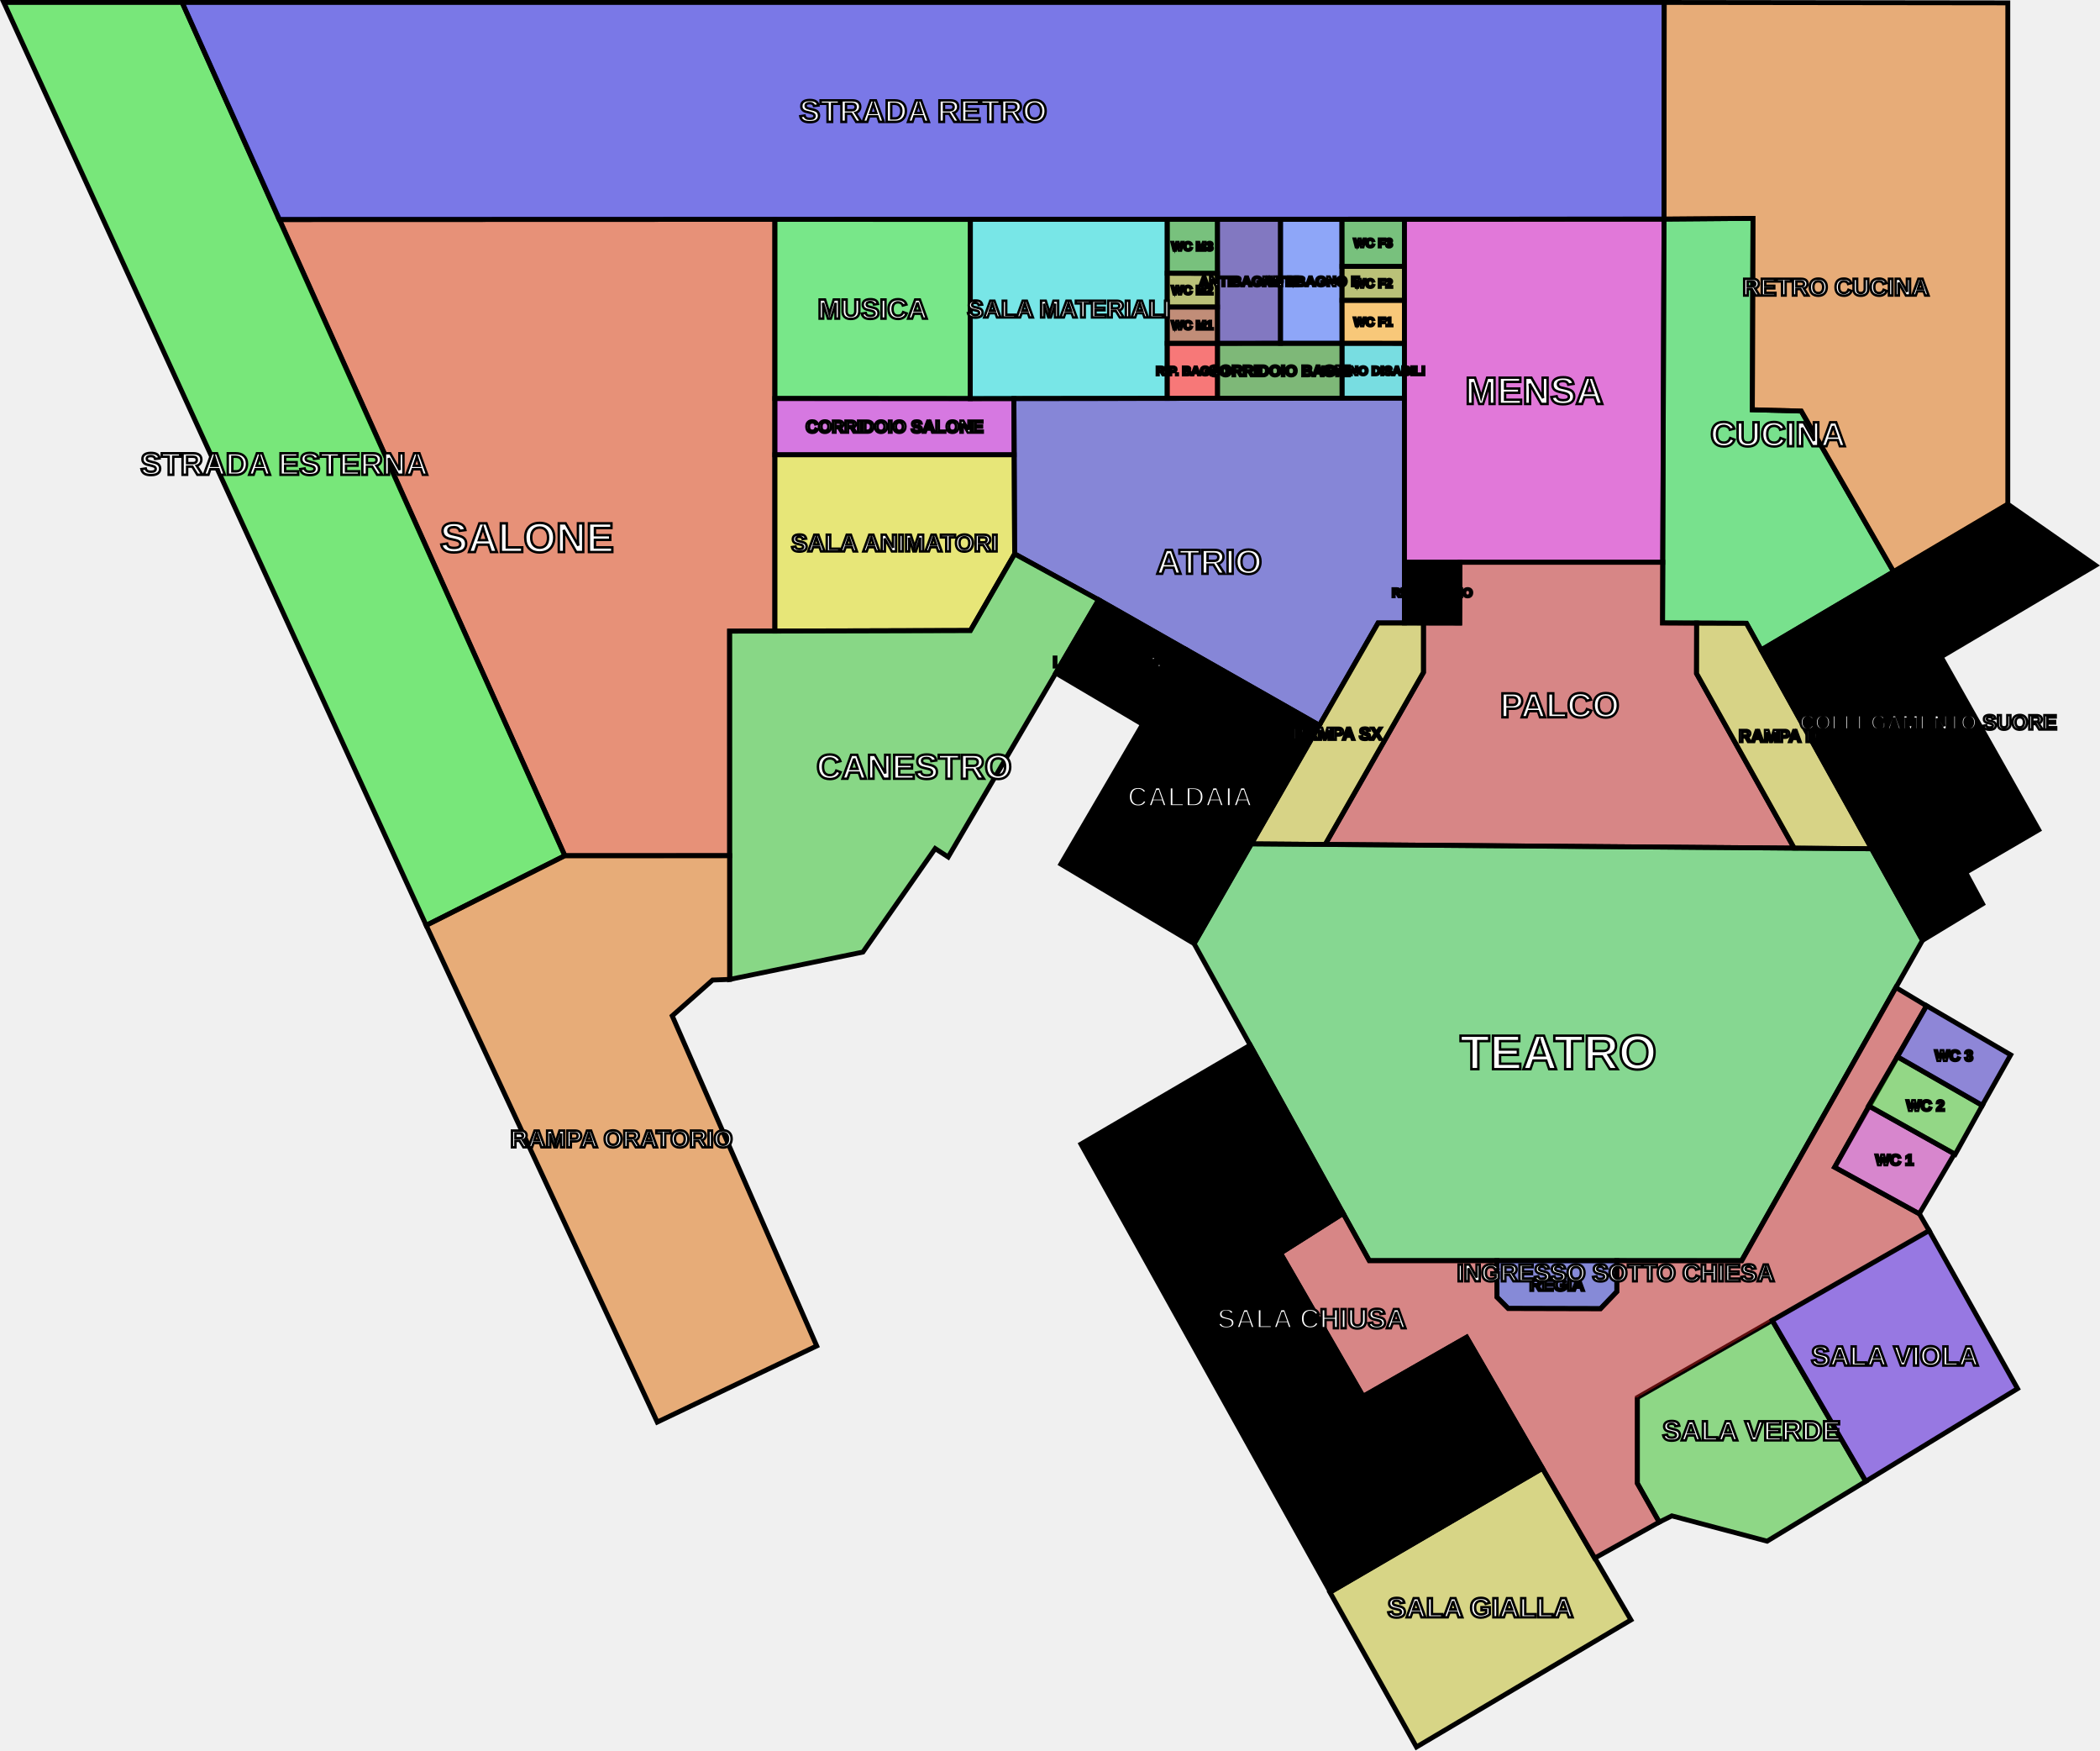
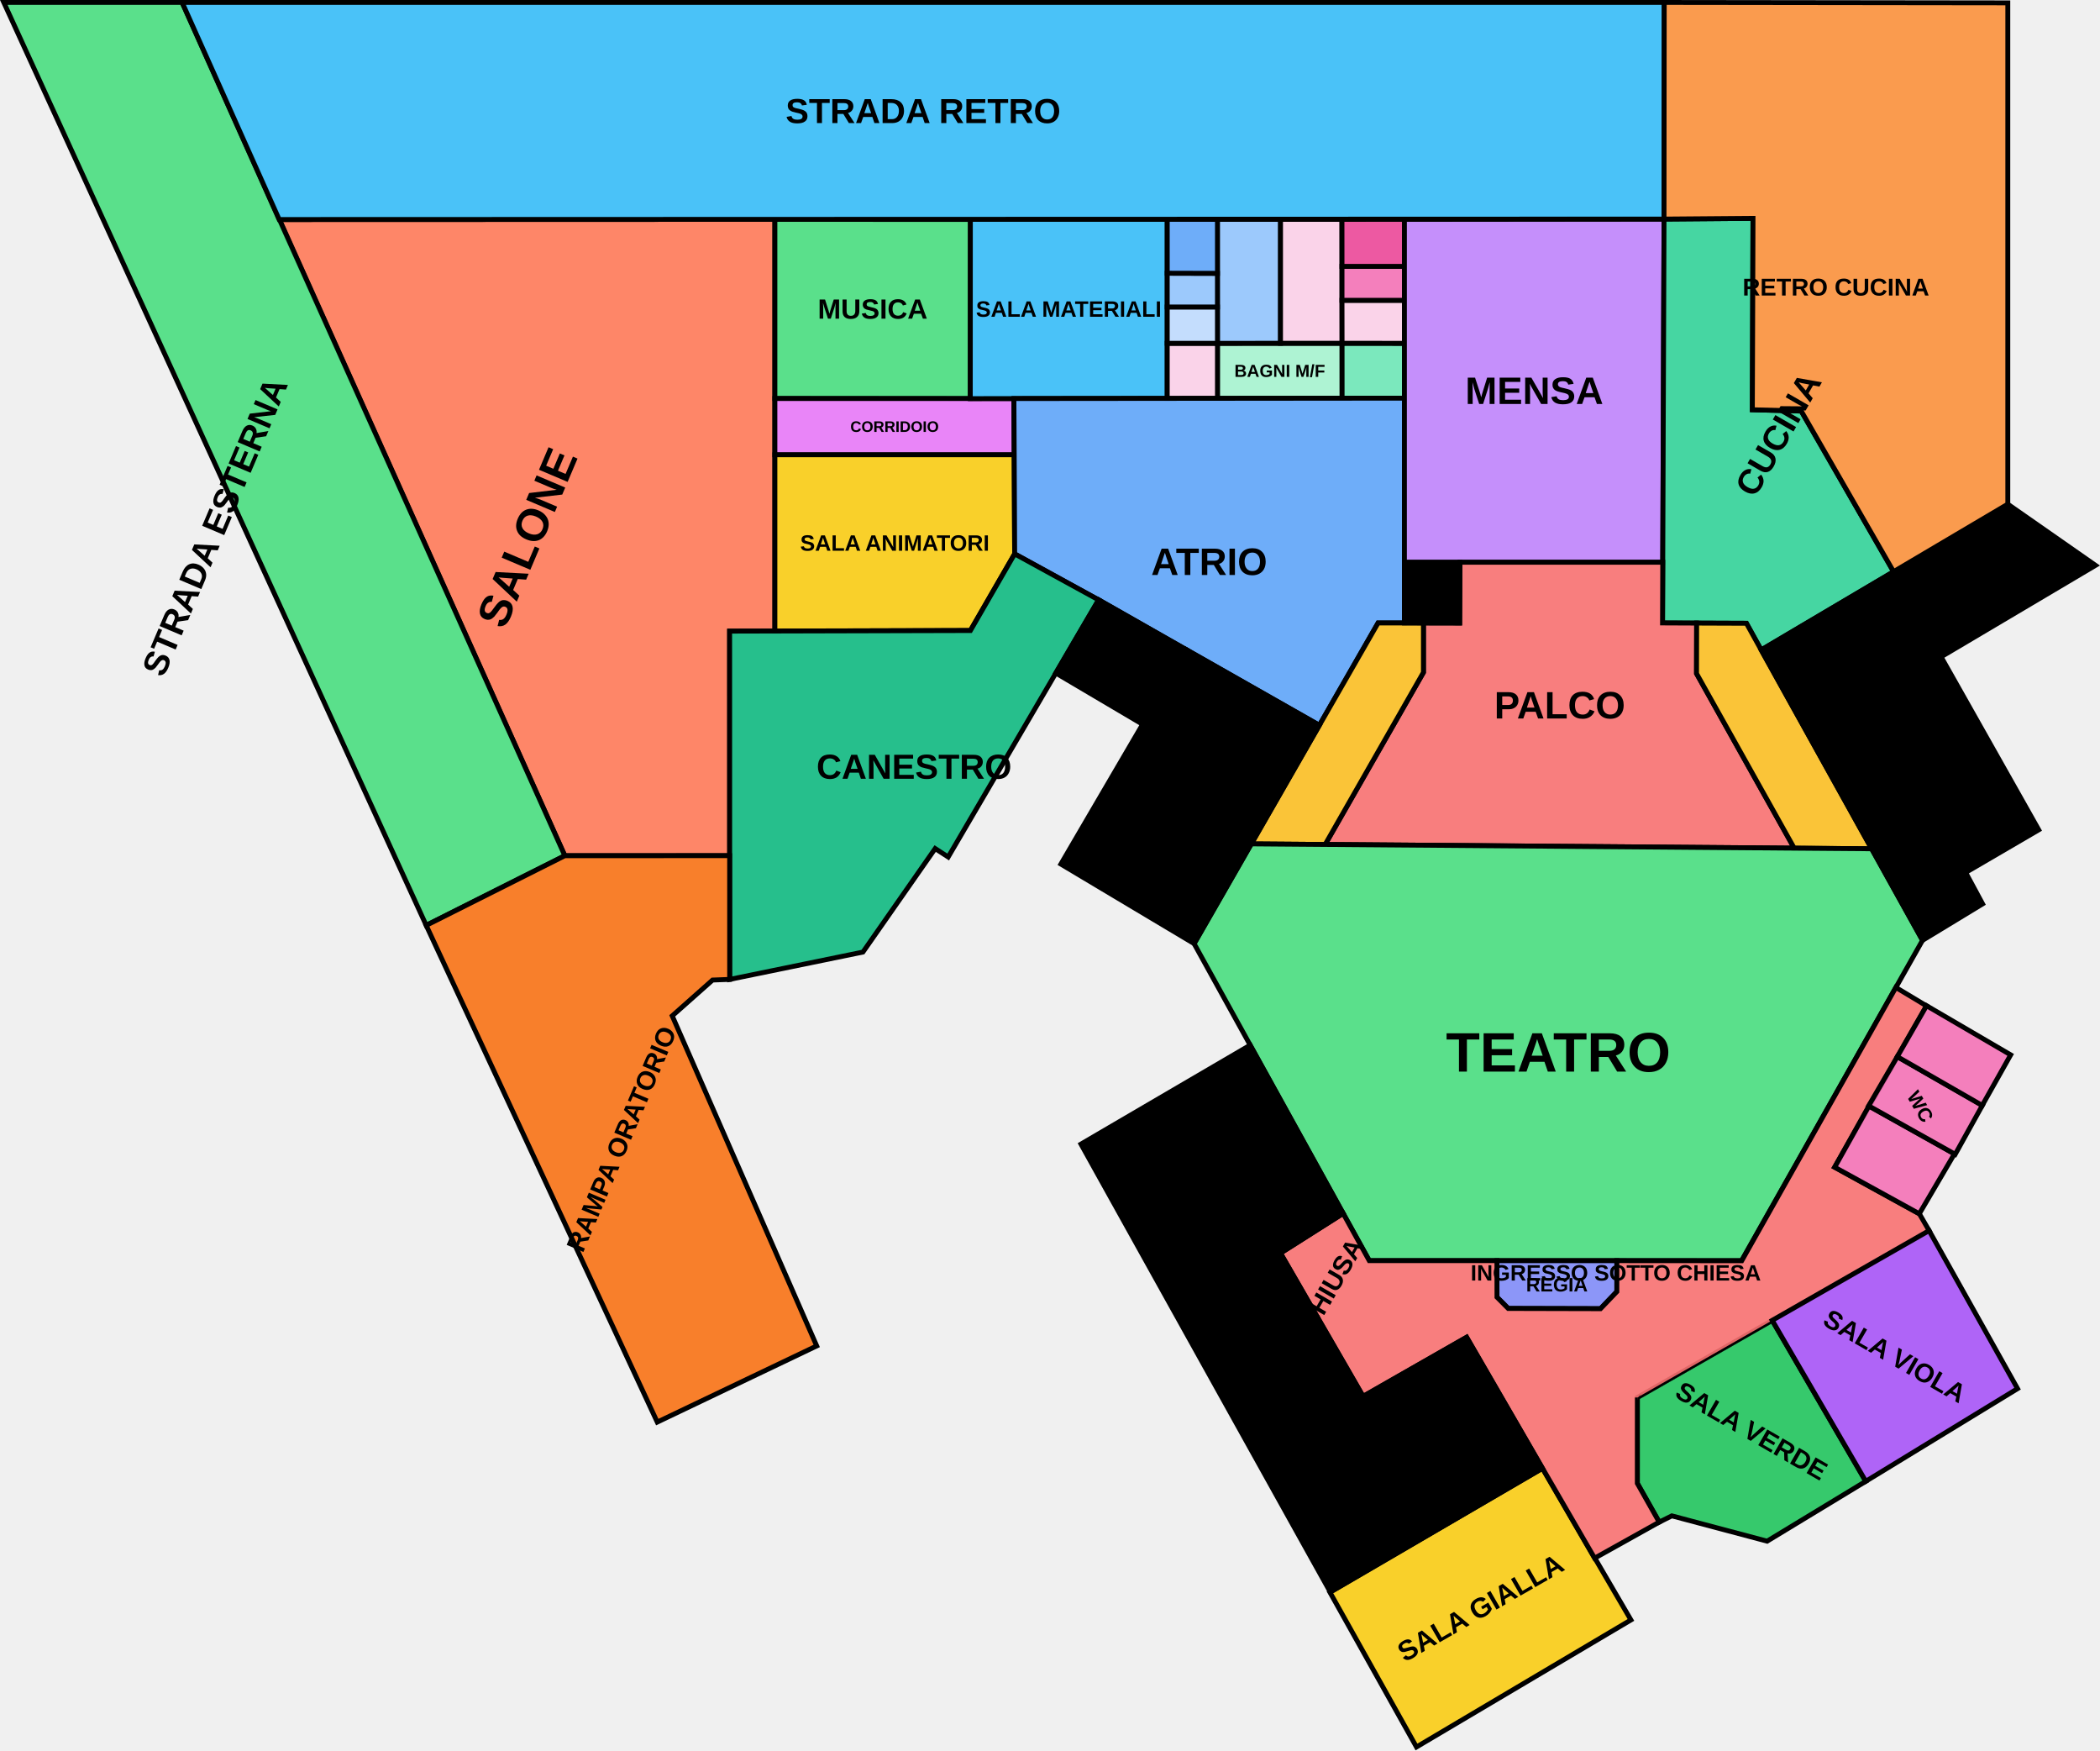
<svg xmlns="http://www.w3.org/2000/svg" id="svg1" width="301.819mm" height="251.504mm" version="1.1" viewBox="0 0 301.819 251.504" xml:space="preserve">
  <defs id="defs6">
    <rect x="978.25" y="713.75" width="103" height="47.5" id="rect244" />
    <rect x="924.896" y="781.353" width="13.435" height="36.77" id="rect243" />
    <rect x="756.604" y="523.259" width="130.108" height="30.406" id="rect242" />
    <rect x="756.604" y="523.259" width="200.938" height="37.739" id="rect242-9" />
    <rect x="756.604" y="523.259" width="121.049" height="64.829" id="rect242-9-2" />
  </defs>
  <g id="layer2" transform="translate(50.77817,-9.59724)">
-     <path id="Salone" d="m -10.66,41.141 71.249,-0.023 v 59.165 h -6.506 l 0.006,32.263 -23.688,0.006 z" fill="#df3300" style="fill:#df3300;fill-opacity:0.5;stroke:#000000;stroke-width:0.7;stroke-dasharray:none;stroke-opacity:1" />
-     <path id="Musica" d="m 60.589,66.858 28.086,0.023 0.02,-25.753 -28.106,-0.009 z" fill="#00df23" style="fill:#00df23;fill-opacity:0.5;stroke:#000000;stroke-width:0.7;stroke-dasharray:none;stroke-opacity:1" />
-     <path id="Corridoio Salone" d="m 60.589,66.858 v 8.085 h 34.396 l -0.038,-8.082 z" fill="#bd00d2" style="fill:#bd00d2;fill-opacity:0.5;stroke:#000000;stroke-width:0.7;stroke-dasharray:none;stroke-opacity:1" />
-     <path id="Sala Animatori" d="m 60.589,74.943 h 34.396 l 0.066,14.238 -6.358,11.013 -28.104,0.089 z" fill="#dfdc00" style="fill:#dfdc00;fill-opacity:0.5;stroke:#000000;stroke-width:0.7;stroke-dasharray:none;stroke-opacity:1" />
-     <path id="Sala Materiali" d="m 88.684,41.104 h 28.293 V 66.84 l -28.301,0.041 z" fill="#00dcdf" style="fill:#00dcdf;fill-opacity:0.5;stroke:#000000;stroke-width:0.7;stroke-dasharray:none;stroke-opacity:1" />
-     <path id="Corridoio Bagni" d="m 124.2,58.927 v 7.906 l 17.911,-0.017 -0.005,-7.891 z" fill="#0c8000" stroke-width=".223" style="fill:#0c8000;fill-opacity:0.5;stroke:#000000;stroke-width:0.7;stroke-dasharray:none;stroke-opacity:1" />
-     <path id="Ripostiglio Bagno" d="m 124.2,58.927 v 7.906 l -7.223,0.007 V 58.927 Z" fill="#fe0000" stroke-width=".328" style="fill:#fe0000;fill-opacity:0.5;stroke:#000000;stroke-width:0.7;stroke-dasharray:none;stroke-opacity:1" />
-     <path id="Bagno Disabili" d="m 151.07,58.927 v 7.88 l -8.958,0.009 -0.005,-7.891 z" fill="#00cbd2" stroke-width=".368" style="fill:#00cbd2;fill-opacity:0.5;stroke:#000000;stroke-width:0.7;stroke-dasharray:none;stroke-opacity:1" />
-     <path id="AntiBango M" d="m 124.2,58.927 9.062,-0.001 0.005,-17.804 h -9.084 z" fill="#140093" stroke-width=".267" style="fill:#140093;fill-opacity:0.5;stroke:#000000;stroke-width:0.7;stroke-dasharray:none;stroke-opacity:1" />
-     <path id="WC M1" d="m 124.2,53.706 v 5.221 h -7.222 v -5.221 z" fill="#932b00" style="fill:#932b00;fill-opacity:0.5;stroke:#000000;stroke-width:0.7;stroke-dasharray:none;stroke-opacity:1" />
-     <path id="WC M2" d="m 124.2,48.876 v 4.831 h -7.222 v -4.85 z" fill="#849300" style="fill:#849300;fill-opacity:0.5;stroke:#000000;stroke-width:0.7;stroke-dasharray:none;stroke-opacity:1" />
-     <path id="WC M3" d="m 116.98,41.104 7.222,0.013 v 7.758 L 116.98,48.856 Z" fill="#00930a" style="fill:#00930a;fill-opacity:0.5;stroke:#000000;stroke-width:0.7;stroke-dasharray:none;stroke-opacity:1" />
-     <path id="AntiBagno F" d="m 133.26,58.926 8.845,-0.001 -0.012,-17.809 h -8.83 z" fill="#2d5cff" stroke-width=".262" style="fill:#2d5cff;fill-opacity:0.5;stroke:#000000;stroke-width:0.7;stroke-dasharray:none;stroke-opacity:1" />
-     <path id="WC F1" d="m 151.07,52.749 v 6.178 l -8.963,-0.002 -0.011,-6.176 z" fill="#ffa103" stroke-width=".317" style="fill:#ffa103;fill-opacity:0.5;stroke:#000000;stroke-width:0.7;stroke-dasharray:none;stroke-opacity:1" />
-     <path id="WC F2" d="m 151.07,47.872 -6.8e-4,4.877 h -8.974 v -4.881 z" fill="#849300" stroke-width=".297" style="fill:#849300;fill-opacity:0.5;stroke:#000000;stroke-width:0.7;stroke-dasharray:none;stroke-opacity:1" />
-     <path id="WC F3" d="m 142.09,41.116 8.976,-0.002 v 6.758 h -8.97 z" fill="#00930a" stroke-width=".275" style="fill:#00930a;fill-opacity:0.5;stroke:#000000;stroke-width:0.7;stroke-dasharray:none;stroke-opacity:1" />
-     <path id="Atrio" d="m 94.947,66.861 0.104,22.32 12.073,6.615 31.721,18.016 8.44,-14.702 3.783,-0.001 v -32.302 z" fill="#1d1dbf" stroke-width=".265" style="fill:#1d1dbf;fill-opacity:0.5;stroke:#000000;stroke-width:0.7;stroke-dasharray:none;stroke-opacity:1" />
-     <path id="Mensa (Ex Biblioteca)" d="m 151.07,41.114 37.315,-0.037 -0.185,49.316 -37.13,-0.005 z" fill="#d22100" stroke-width=".26" style="fill:#d200c2;fill-opacity:0.5;stroke:#000000;stroke-width:0.7;stroke-dasharray:none;stroke-opacity:1" />
-     <path id="Cucina" d="m 188.38,41.077 12.785,-0.104 -0.093,27.502 7.027,0.187 13.273,23.079 -19.034,11.25 -2.116,-3.837 -12.058,-0.044 z" fill="#00d22a" stroke-width=".27" style="fill:#00d22a;fill-opacity:0.5;stroke:#000000;stroke-width:0.7;stroke-dasharray:none;stroke-opacity:1" />
-     <path id="Canestro" d="m 95.052,89.181 -6.358,11.013 -34.61,0.089 0.01,50.043 19.152,-3.929 10.383,-14.874 1.871,1.216 21.625,-36.943 z" fill="#21bf1d" style="fill:#21bf1d;fill-opacity:0.5;stroke:#000000;stroke-width:0.7;stroke-dasharray:none;stroke-opacity:1" />
+     <path id="Salone" d="m -10.66,41.141 71.249,-0.023 v 59.165 h -6.506 l 0.006,32.263 -23.688,0.006 z" fill="#ff7a59" style="fill:#ff7a59;fill-opacity:0.9;stroke:#000000;stroke-width:0.7;stroke-dasharray:none;stroke-opacity:1" />
+     <path id="Musica" d="m 60.589,66.858 28.086,0.023 0.02,-25.753 -28.106,-0.009 z" fill="#4ade80" style="fill:#4ade80;fill-opacity:0.9;stroke:#000000;stroke-width:0.7;stroke-dasharray:none;stroke-opacity:1" />
+     <path id="Corridoio Salone" d="m 60.589,66.858 v 8.085 h 34.396 l -0.038,-8.082 z" fill="#e879f9" style="fill:#e879f9;fill-opacity:0.9;stroke:#000000;stroke-width:0.7;stroke-dasharray:none;stroke-opacity:1" />
+     <path id="Sala Animatori" d="m 60.589,74.943 h 34.396 l 0.066,14.238 -6.358,11.013 -28.104,0.089 z" fill="#facc15" style="fill:#facc15;fill-opacity:0.9;stroke:#000000;stroke-width:0.7;stroke-dasharray:none;stroke-opacity:1" />
+     <path id="Sala Materiali" d="m 88.684,41.104 h 28.293 V 66.84 l -28.301,0.041 z" fill="#38bdf8" style="fill:#38bdf8;fill-opacity:0.9;stroke:#000000;stroke-width:0.7;stroke-dasharray:none;stroke-opacity:1" />
+     <path id="Corridoio Bagni" d="m 124.2,58.927 v 7.906 l 17.911,-0.017 -0.005,-7.891 z" fill="#a7f3d0" stroke-width=".223" style="fill:#a7f3d0;fill-opacity:0.9;stroke:#000000;stroke-width:0.7;stroke-dasharray:none;stroke-opacity:1" />
+     <path id="Ripostiglio Bagno" d="m 124.2,58.927 v 7.906 l -7.223,0.007 V 58.927 Z" fill="#fbcfe8" stroke-width=".328" style="fill:#fbcfe8;fill-opacity:0.9;stroke:#000000;stroke-width:0.7;stroke-dasharray:none;stroke-opacity:1" />
+     <path id="Bagno Disabili" d="m 151.07,58.927 v 7.88 l -8.958,0.009 -0.005,-7.891 z" fill="#6ee7b7" stroke-width=".368" style="fill:#6ee7b7;fill-opacity:0.9;stroke:#000000;stroke-width:0.7;stroke-dasharray:none;stroke-opacity:1" />
+     <path id="AntiBango M" d="m 124.2,58.927 9.062,-0.001 0.005,-17.804 h -9.084 z" fill="#93c5fd" stroke-width=".267" style="fill:#93c5fd;fill-opacity:0.9;stroke:#000000;stroke-width:0.7;stroke-dasharray:none;stroke-opacity:1" />
+     <path id="WC M1" d="m 124.2,53.706 v 5.221 h -7.222 v -5.221 z" fill="#bfdbfe" style="fill:#bfdbfe;fill-opacity:0.9;stroke:#000000;stroke-width:0.7;stroke-dasharray:none;stroke-opacity:1" />
+     <path id="WC M2" d="m 124.2,48.876 v 4.831 h -7.222 v -4.85 z" fill="#93c5fd" style="fill:#93c5fd;fill-opacity:0.9;stroke:#000000;stroke-width:0.7;stroke-dasharray:none;stroke-opacity:1" />
+     <path id="WC M3" d="m 116.98,41.104 7.222,0.013 v 7.758 L 116.98,48.856 Z" fill="#60a5fa" style="fill:#60a5fa;fill-opacity:0.9;stroke:#000000;stroke-width:0.7;stroke-dasharray:none;stroke-opacity:1" />
+     <path id="AntiBagno F" d="m 133.26,58.926 8.845,-0.001 -0.012,-17.809 h -8.83 z" fill="#fbcfe8" stroke-width=".262" style="fill:#fbcfe8;fill-opacity:0.9;stroke:#000000;stroke-width:0.7;stroke-dasharray:none;stroke-opacity:1" />
+     <path id="WC F1" d="m 151.07,52.749 v 6.178 l -8.963,-0.002 -0.011,-6.176 z" fill="#fbcfe8" stroke-width=".317" style="fill:#fbcfe8;fill-opacity:0.9;stroke:#000000;stroke-width:0.7;stroke-dasharray:none;stroke-opacity:1" />
+     <path id="WC F2" d="m 151.07,47.872 -6.8e-4,4.877 h -8.974 v -4.881 z" fill="#f472b6" stroke-width=".297" style="fill:#f472b6;fill-opacity:0.9;stroke:#000000;stroke-width:0.7;stroke-dasharray:none;stroke-opacity:1" />
+     <path id="WC F3" d="m 142.09,41.116 8.976,-0.002 v 6.758 h -8.97 z" fill="#ec4899" stroke-width=".275" style="fill:#ec4899;fill-opacity:0.9;stroke:#000000;stroke-width:0.7;stroke-dasharray:none;stroke-opacity:1" />
+     <path id="Atrio" d="m 94.947,66.861 0.104,22.32 12.073,6.615 31.721,18.016 8.44,-14.702 3.783,-0.001 v -32.302 z" fill="#60a5fa" stroke-width=".265" style="fill:#60a5fa;fill-opacity:0.9;stroke:#000000;stroke-width:0.7;stroke-dasharray:none;stroke-opacity:1" />
+     <path id="Mensa (Ex Biblioteca)" d="m 151.07,41.114 37.315,-0.037 -0.185,49.316 -37.13,-0.005 z" fill="#c084fc" stroke-width=".26" style="fill:#c084fc;fill-opacity:0.9;stroke:#000000;stroke-width:0.7;stroke-dasharray:none;stroke-opacity:1" />
+     <path id="Cucina" d="m 188.38,41.077 12.785,-0.104 -0.093,27.502 7.027,0.187 13.273,23.079 -19.034,11.25 -2.116,-3.837 -12.058,-0.044 z" fill="#34d399" stroke-width=".27" style="fill:#34d399;fill-opacity:0.9;stroke:#000000;stroke-width:0.7;stroke-dasharray:none;stroke-opacity:1" />
+     <path id="Canestro" d="m 95.052,89.181 -6.358,11.013 -34.61,0.089 0.01,50.043 19.152,-3.929 10.383,-14.874 1.871,1.216 21.625,-36.943 z" fill="#10b981" style="fill:#10b981;fill-opacity:0.9;stroke:#000000;stroke-width:0.7;stroke-dasharray:none;stroke-opacity:1" />
    <path id="Locale Tecnico" d="m 107.12,95.771 -6.163,10.529 12.484,7.37 6.274,-10.725 z" style="stroke:#000000;stroke-width:0.7;stroke-dasharray:none;stroke-opacity:1" />
-     <path id="Palco" d="m 153.81,106.21 -14.122,24.721 67.402,0.532 -14.038,-25.091 0.015,-7.247 -4.899,-0.022 0.033,-8.716 -29.155,-0.004 -0.038,8.732 -5.197,-0.012 z" fill="#bf1d1d" style="fill:#bf1d1d;fill-opacity:0.5;stroke:#000000;stroke-width:0.7;stroke-dasharray:none;stroke-opacity:1" />
-     <path id="Rampa Palco SX" d="m 129.06,130.85 10.621,0.085 14.122,-24.721 v -7.105 l -6.522,0.001 z" fill="#bfb61d" style="fill:#bfb61d;fill-opacity:0.5;stroke:#000000;stroke-width:0.7;stroke-dasharray:none;stroke-opacity:1" />
-     <path id="Rampa Palco DX" d="m 193.067,99.126 7.159,0.027 17.997,32.402 -11.133,-0.087 -14.038,-25.091 z" fill="#bfb61d" style="fill:#bfb61d;fill-opacity:0.5;stroke:#000000;stroke-width:0.7;stroke-dasharray:none;stroke-opacity:1" />
-     <path id="Teatro" d="m 129.06,130.85 -8.216,14.34 25.174,45.547 h 53.507 l 26.005,-46.024 -7.315,-13.158 z" fill="#1dbf33" style="fill:#1dbf33;fill-opacity:0.5;stroke:#000000;stroke-width:0.7;stroke-dasharray:none;stroke-opacity:1" />
-     <path id="Regia" d="m 164.368,190.737 0.008,5.248 1.613,1.621 13.262,0.033 2.348,-2.447 0.001,-4.455 z" fill="#1d24bf" style="fill:#1d24bf;fill-opacity:0.5;stroke:#000000;stroke-width:0.7;stroke-dasharray:none;stroke-opacity:1" />
-     <path id="Sala Gialla" d="m 170.904,220.574 -30.538,17.818 12.435,22.225 30.824,-18.256 z" fill="#bfba1d" style="fill:#bfba1d;fill-opacity:0.5;stroke:#000000;stroke-width:0.7;stroke-dasharray:none;stroke-opacity:1" />
-     <path id="Sala Verde" d="m 184.546,222.735 3.146,5.573 1.811,-0.901 13.692,3.638 14.181,-8.6 -13.447,-23.127 -19.387,11.089 z" fill="#2cbf1d" style="fill:#2cbf1d;fill-opacity:0.5;stroke:#000000;stroke-width:0.7;stroke-dasharray:none;stroke-opacity:1" />
-     <path id="Ingresso Sotto Chiesa" d="m 178.4,233.49 -18.389,-31.75 -14.878,8.497 -11.877,-20.579 9.008,-5.714 3.754,6.792 h 18.35 l 0.008,5.248 1.613,1.621 13.262,0.033 2.348,-2.447 0.001,-4.455 17.95,0.014 22.147,-39.27 4.412,2.648 -13.211,23.185 12.192,6.706 1.389,2.398 c 0,0 -41.937,23.988 -41.928,23.986 l -0.005,12.33 3.146,5.573 z" fill="#bf1d1d" style="fill:#bf1d1d;fill-opacity:0.5;stroke:#000000;stroke-width:0.7;stroke-dasharray:none;stroke-opacity:1" />
+     <path id="Palco" d="m 153.81,106.21 -14.122,24.721 67.402,0.532 -14.038,-25.091 0.015,-7.247 -4.899,-0.022 0.033,-8.716 -29.155,-0.004 -0.038,8.732 -5.197,-0.012 z" fill="#f87171" style="fill:#f87171;fill-opacity:0.9;stroke:#000000;stroke-width:0.7;stroke-dasharray:none;stroke-opacity:1" />
+     <path id="Rampa Palco SX" d="m 129.06,130.85 10.621,0.085 14.122,-24.721 v -7.105 l -6.522,0.001 z" fill="#fbbf24" style="fill:#fbbf24;fill-opacity:0.9;stroke:#000000;stroke-width:0.7;stroke-dasharray:none;stroke-opacity:1" />
+     <path id="Rampa Palco DX" d="m 193.067,99.126 7.159,0.027 17.997,32.402 -11.133,-0.087 -14.038,-25.091 z" fill="#fbbf24" style="fill:#fbbf24;fill-opacity:0.9;stroke:#000000;stroke-width:0.7;stroke-dasharray:none;stroke-opacity:1" />
+     <path id="Teatro" d="m 129.06,130.85 -8.216,14.34 25.174,45.547 h 53.507 l 26.005,-46.024 -7.315,-13.158 z" fill="#4ade80" style="fill:#4ade80;fill-opacity:0.9;stroke:#000000;stroke-width:0.7;stroke-dasharray:none;stroke-opacity:1" />
+     <path id="Regia" d="m 164.368,190.737 0.008,5.248 1.613,1.621 13.262,0.033 2.348,-2.447 0.001,-4.455 z" fill="#818cf8" style="fill:#818cf8;fill-opacity:0.9;stroke:#000000;stroke-width:0.7;stroke-dasharray:none;stroke-opacity:1" />
+     <path id="Sala Gialla" d="m 170.904,220.574 -30.538,17.818 12.435,22.225 30.824,-18.256 z" fill="#facc15" style="fill:#facc15;fill-opacity:0.9;stroke:#000000;stroke-width:0.7;stroke-dasharray:none;stroke-opacity:1" />
+     <path id="Sala Verde" d="m 184.546,222.735 3.146,5.573 1.811,-0.901 13.692,3.638 14.181,-8.6 -13.447,-23.127 -19.387,11.089 z" fill="#22c55e" style="fill:#22c55e;fill-opacity:0.9;stroke:#000000;stroke-width:0.7;stroke-dasharray:none;stroke-opacity:1" />
+     <path id="Ingresso Sotto Chiesa" d="m 178.4,233.49 -18.389,-31.75 -14.878,8.497 -11.877,-20.579 9.008,-5.714 3.754,6.792 h 18.35 l 0.008,5.248 1.613,1.621 13.262,0.033 2.348,-2.447 0.001,-4.455 17.95,0.014 22.147,-39.27 4.412,2.648 -13.211,23.185 12.192,6.706 1.389,2.398 c 0,0 -41.937,23.988 -41.928,23.986 l -0.005,12.33 3.146,5.573 z" fill="#f87171" style="fill:#f87171;fill-opacity:0.9;stroke:#000000;stroke-width:0.7;stroke-dasharray:none;stroke-opacity:1" />
    <path id="Sala Chiusa" d="m 128.904,159.772 -24.322,14.217 35.827,64.358 30.495,-17.773 -10.893,-18.834 -14.878,8.497 -11.877,-20.579 9.008,-5.714 z" style="stroke:#000000;stroke-width:0.7;stroke-dasharray:none;stroke-opacity:1" />
-     <path id="Sala Viola" d="M 203.929,199.317 226.479,186.418 239.193,209.127 217.376,222.444 Z" fill="#3e00d4" style="fill:#3e00d4;fill-opacity:0.5;stroke:#000000;stroke-width:0.7;stroke-dasharray:none;stroke-opacity:1" />
-     <path id="WC 1" d="m 225.07,184 -12.161,-6.688 4.911,-8.793 12.301,6.875 z" fill="#bf1dab" style="fill:#bf1dab;fill-opacity:0.5;stroke:#000000;stroke-width:0.7;stroke-dasharray:none;stroke-opacity:1" />
-     <path id="WC 2" d="m 230.23,175.46 -12.441,-6.969 4.116,-7.063 12.231,6.992 z" fill="#36bf1d" style="fill:#36bf1d;fill-opacity:0.5;stroke:#000000;stroke-width:0.7;stroke-dasharray:none;stroke-opacity:1" />
-     <path id="WC 3" d="m 234.11,168.44 -12.208,-7.016 4.21,-7.32 12.091,7.063 z" fill="#2c1dbf" style="fill:#2c1dbf;fill-opacity:0.5;stroke:#000000;stroke-width:0.7;stroke-dasharray:none;stroke-opacity:1" />
+     <path id="Sala Viola" d="M 203.929,199.317 226.479,186.418 239.193,209.127 217.376,222.444 Z" fill="#a855f7" style="fill:#a855f7;fill-opacity:0.9;stroke:#000000;stroke-width:0.7;stroke-dasharray:none;stroke-opacity:1" />
+     <path id="WC 1" d="m 225.07,184 -12.161,-6.688 4.911,-8.793 12.301,6.875 z" fill="#f472b6" style="fill:#f472b6;fill-opacity:0.9;stroke:#000000;stroke-width:0.7;stroke-dasharray:none;stroke-opacity:1" />
+     <path id="WC 2" d="m 230.23,175.46 -12.441,-6.969 4.116,-7.063 12.231,6.992 z" fill="#f472b6" style="fill:#f472b6;fill-opacity:0.9;stroke:#000000;stroke-width:0.7;stroke-dasharray:none;stroke-opacity:1" />
+     <path id="WC 3" d="m 234.11,168.44 -12.208,-7.016 4.21,-7.32 12.091,7.063 z" fill="#f472b6" style="fill:#f472b6;fill-opacity:0.9;stroke:#000000;stroke-width:0.7;stroke-dasharray:none;stroke-opacity:1" />
    <path id="Caldaia" d="m 119.72,102.94 -18.025,30.816 19.155,11.43 17.997,-31.378 z" style="stroke:#000000;stroke-width:0.7;stroke-dasharray:none;stroke-opacity:1" />
    <path id="Collegamneto Suore" d="m 202.34,102.99 23.196,41.723 8.63,-5.239 -2.432,-4.513 10.5,-6.127 -14.032,-24.859 22.193,-13.143 -12.605,-8.793 z" style="stroke:#000000;stroke-width:0.7;stroke-dasharray:none;stroke-opacity:1" />
    <path id="Ripostiglio" d="m 151.07,90.388 v 8.722 l 7.937,0.012 0.038,-8.732 z" style="stroke:#000000;stroke-width:0.7;stroke-dasharray:none;stroke-opacity:1" />
-     <path id="Strada Fuori Oratorio" d="M 30.402,132.55 10.477,142.559 -50.233,9.949 h 25.631 c 0,0 55.004,122.6 55.004,122.6 z" fill="#00df05" style="fill:#00df05;fill-opacity:0.497;fill-rule:nonzero;stroke:#000000;stroke-width:0.7;stroke-dasharray:none;stroke-opacity:1" />
-     <path id="Strada Dietro Oratorio" d="m -10.66,41.141 199.04,-0.065 0.027,-31.129 h -213.01 z" fill="#0500df" style="fill:#0500df;fill-opacity:0.5;stroke:#000000;stroke-width:0.7;stroke-dasharray:none;stroke-opacity:1" />
-     <path id="Retro Cucina" d="m 188.41,9.948 -0.03,31.129 12.788,-0.104 -0.093,27.502 7.027,0.187 13.273,23.079 16.416,-9.702 -5e-5,-72.029 z" fill="#df6900" style="fill:#df6900;fill-opacity:0.5;stroke:#000000;stroke-width:0.7;stroke-dasharray:none;stroke-opacity:1" />
-     <path id="Rampa strada Oratorio" d="m 10.477,142.56 33.208,71.374 22.918,-10.945 -20.767,-47.427 5.8,-5.145 2.457,-0.094 -0.003,-17.779 -23.688,0.006 z" fill="#df6900" style="fill:#df6900;fill-opacity:0.5;stroke:#000000;stroke-width:0.7;stroke-dasharray:none;stroke-opacity:1" />
+     <path id="Strada Fuori Oratorio" d="M 30.402,132.55 10.477,142.559 -50.233,9.949 h 25.631 c 0,0 55.004,122.6 55.004,122.6 z" fill="#4ade80" style="fill:#4ade80;fill-opacity:0.9;fill-rule:nonzero;stroke:#000000;stroke-width:0.7;stroke-dasharray:none;stroke-opacity:1" />
+     <path id="Strada Dietro Oratorio" d="m -10.66,41.141 199.04,-0.065 0.027,-31.129 h -213.01 z" fill="#38bdf8" style="fill:#38bdf8;fill-opacity:0.9;stroke:#000000;stroke-width:0.7;stroke-dasharray:none;stroke-opacity:1" />
+     <path id="Retro Cucina" d="m 188.41,9.948 -0.03,31.129 12.788,-0.104 -0.093,27.502 7.027,0.187 13.273,23.079 16.416,-9.702 -5e-5,-72.029 z" fill="#fb923c" style="fill:#fb923c;fill-opacity:0.9;stroke:#000000;stroke-width:0.7;stroke-dasharray:none;stroke-opacity:1" />
+     <path id="Rampa strada Oratorio" d="m 10.477,142.56 33.208,71.374 22.918,-10.945 -20.767,-47.427 5.8,-5.145 2.457,-0.094 -0.003,-17.779 -23.688,0.006 z" fill="#f97316" style="fill:#f97316;fill-opacity:0.9;stroke:#000000;stroke-width:0.7;stroke-dasharray:none;stroke-opacity:1" />
  </g>
  <g id="layer1" style="display:inline">
-     <text x="75.74" y="77.24" font-family="Arial, sans-serif" font-size="6.0px" font-weight="bold" fill="#ffffff" stroke="#000000" stroke-width="0.35px" text-anchor="middle" dominant-baseline="central" style="pointer-events:none;">SALONE</text>
-     <text x="125.42" y="44.40" font-family="Arial, sans-serif" font-size="4.0px" font-weight="bold" fill="#ffffff" stroke="#000000" stroke-width="0.35px" text-anchor="middle" dominant-baseline="central" style="pointer-events:none;">MUSICA</text>
-     <text x="128.57" y="61.30" font-family="Arial, sans-serif" font-size="2.5px" font-weight="bold" fill="#ffffff" stroke="#000000" stroke-width="0.35px" text-anchor="middle" dominant-baseline="central" style="pointer-events:none;">CORRIDOIO SALONE</text>
-     <text x="128.60" y="78.02" font-family="Arial, sans-serif" font-size="3.5px" font-weight="bold" fill="#ffffff" stroke="#000000" stroke-width="0.35px" text-anchor="middle" dominant-baseline="central" style="pointer-events:none;">SALA ANIMATORI</text>
-     <text x="153.60" y="44.40" font-family="Arial, sans-serif" font-size="3.5px" font-weight="bold" fill="#ffffff" stroke="#000000" stroke-width="0.35px" text-anchor="middle" dominant-baseline="central" style="pointer-events:none;">SALA MATERIALI</text>
-     <text x="183.93" y="53.28" font-family="Arial, sans-serif" font-size="2.2px" font-weight="bold" fill="#ffffff" stroke="#000000" stroke-width="0.35px" text-anchor="middle" dominant-baseline="central" style="pointer-events:none;">CORRIDOIO BAGNI</text>
-     <text x="171.37" y="53.29" font-family="Arial, sans-serif" font-size="1.8px" font-weight="bold" fill="#ffffff" stroke="#000000" stroke-width="0.35px" text-anchor="middle" dominant-baseline="central" style="pointer-events:none;">RIP. BAGNO</text>
-     <text x="197.37" y="53.27" font-family="Arial, sans-serif" font-size="1.8px" font-weight="bold" fill="#ffffff" stroke="#000000" stroke-width="0.35px" text-anchor="middle" dominant-baseline="central" style="pointer-events:none;">BAGNO DISABILI</text>
-     <text x="179.50" y="40.43" font-family="Arial, sans-serif" font-size="2.0px" font-weight="bold" fill="#ffffff" stroke="#000000" stroke-width="0.35px" text-anchor="middle" dominant-baseline="central" style="pointer-events:none;">ANTIBAGNO M</text>
-     <text x="171.37" y="46.72" font-family="Arial, sans-serif" font-size="1.8px" font-weight="bold" fill="#ffffff" stroke="#000000" stroke-width="0.35px" text-anchor="middle" dominant-baseline="central" style="pointer-events:none;">WC M1</text>
-     <text x="171.37" y="41.68" font-family="Arial, sans-serif" font-size="1.8px" font-weight="bold" fill="#ffffff" stroke="#000000" stroke-width="0.35px" text-anchor="middle" dominant-baseline="central" style="pointer-events:none;">WC M2</text>
-     <text x="171.37" y="35.39" font-family="Arial, sans-serif" font-size="1.8px" font-weight="bold" fill="#ffffff" stroke="#000000" stroke-width="0.35px" text-anchor="middle" dominant-baseline="central" style="pointer-events:none;">WC M3</text>
-     <text x="188.46" y="40.42" font-family="Arial, sans-serif" font-size="2.0px" font-weight="bold" fill="#ffffff" stroke="#000000" stroke-width="0.35px" text-anchor="middle" dominant-baseline="central" style="pointer-events:none;">ANTIBAGNO F</text>
-     <text x="197.36" y="46.24" font-family="Arial, sans-serif" font-size="1.8px" font-weight="bold" fill="#ffffff" stroke="#000000" stroke-width="0.35px" text-anchor="middle" dominant-baseline="central" style="pointer-events:none;">WC F1</text>
-     <text x="197.36" y="40.71" font-family="Arial, sans-serif" font-size="1.8px" font-weight="bold" fill="#ffffff" stroke="#000000" stroke-width="0.35px" text-anchor="middle" dominant-baseline="central" style="pointer-events:none;">WC F2</text>
-     <text x="197.36" y="34.90" font-family="Arial, sans-serif" font-size="1.8px" font-weight="bold" fill="#ffffff" stroke="#000000" stroke-width="0.35px" text-anchor="middle" dominant-baseline="central" style="pointer-events:none;">WC F3</text>
-     <text x="173.79" y="80.71" font-family="Arial, sans-serif" font-size="5.0px" font-weight="bold" fill="#ffffff" stroke="#000000" stroke-width="0.35px" text-anchor="middle" dominant-baseline="central" style="pointer-events:none;">ATRIO</text>
-     <text x="220.51" y="56.14" font-family="Arial, sans-serif" font-size="5.5px" font-weight="bold" fill="#ffffff" stroke="#000000" stroke-width="0.35px" text-anchor="middle" dominant-baseline="central" style="pointer-events:none;">MENSA</text>
-     <text x="255.55" y="62.38" font-family="Arial, sans-serif" font-size="5.0px" font-weight="bold" fill="#ffffff" stroke="#000000" stroke-width="0.35px" text-anchor="middle" dominant-baseline="central" style="pointer-events:none;">CUCINA</text>
-     <text x="131.38" y="110.16" font-family="Arial, sans-serif" font-size="5.0px" font-weight="bold" fill="#ffffff" stroke="#000000" stroke-width="0.35px" text-anchor="middle" dominant-baseline="central" style="pointer-events:none;">CANESTRO</text>
-     <text x="161.11" y="95.12" font-family="Arial, sans-serif" font-size="2.2px" font-weight="bold" fill="#ffffff" stroke="#000000" stroke-width="0.35px" text-anchor="middle" dominant-baseline="central" style="pointer-events:none;">LOCALE TECNICO</text>
-     <text x="224.17" y="101.33" font-family="Arial, sans-serif" font-size="5.0px" font-weight="bold" fill="#ffffff" stroke="#000000" stroke-width="0.35px" text-anchor="middle" dominant-baseline="central" style="pointer-events:none;">PALCO</text>
-     <text x="192.21" y="105.42" font-family="Arial, sans-serif" font-size="2.5px" font-weight="bold" fill="#ffffff" stroke="#000000" stroke-width="0.35px" text-anchor="middle" dominant-baseline="central" style="pointer-events:none;">RAMPA SX</text>
-     <text x="256.42" y="105.74" font-family="Arial, sans-serif" font-size="2.5px" font-weight="bold" fill="#ffffff" stroke="#000000" stroke-width="0.35px" text-anchor="middle" dominant-baseline="central" style="pointer-events:none;">RAMPA DX</text>
-     <text x="223.96" y="151.20" font-family="Arial, sans-serif" font-size="7.0px" font-weight="bold" fill="#ffffff" stroke="#000000" stroke-width="0.35px" text-anchor="middle" dominant-baseline="central" style="pointer-events:none;">TEATRO</text>
-     <text x="223.76" y="184.59" font-family="Arial, sans-serif" font-size="2.5px" font-weight="bold" fill="#ffffff" stroke="#000000" stroke-width="0.35px" text-anchor="middle" dominant-baseline="central" style="pointer-events:none;">REGIA</text>
-     <text x="212.77" y="231.00" font-family="Arial, sans-serif" font-size="4.0px" font-weight="bold" fill="#ffffff" stroke="#000000" stroke-width="0.35px" text-anchor="middle" dominant-baseline="central" style="pointer-events:none;">SALA GIALLA</text>
-     <text x="251.74" y="205.58" font-family="Arial, sans-serif" font-size="4.0px" font-weight="bold" fill="#ffffff" stroke="#000000" stroke-width="0.35px" text-anchor="middle" dominant-baseline="central" style="pointer-events:none;">SALA VERDE</text>
-     <text x="232.22" y="182.89" font-family="Arial, sans-serif" font-size="3.5px" font-weight="bold" fill="#ffffff" stroke="#000000" stroke-width="0.35px" text-anchor="middle" dominant-baseline="central" style="pointer-events:none;">INGRESSO SOTTO CHIESA</text>
-     <text x="188.52" y="189.46" font-family="Arial, sans-serif" font-size="4.0px" font-weight="bold" fill="#ffffff" stroke="#000000" stroke-width="0.35px" text-anchor="middle" dominant-baseline="central" style="pointer-events:none;">SALA CHIUSA</text>
-     <text x="272.34" y="194.83" font-family="Arial, sans-serif" font-size="4.0px" font-weight="bold" fill="#ffffff" stroke="#000000" stroke-width="0.35px" text-anchor="middle" dominant-baseline="central" style="pointer-events:none;">SALA VIOLA</text>
-     <text x="272.29" y="166.66" font-family="Arial, sans-serif" font-size="2.2px" font-weight="bold" fill="#ffffff" stroke="#000000" stroke-width="0.35px" text-anchor="middle" dominant-baseline="central" style="pointer-events:none;">WC 1</text>
-     <text x="276.74" y="158.85" font-family="Arial, sans-serif" font-size="2.2px" font-weight="bold" fill="#ffffff" stroke="#000000" stroke-width="0.35px" text-anchor="middle" dominant-baseline="central" style="pointer-events:none;">WC 2</text>
-     <text x="280.83" y="151.67" font-family="Arial, sans-serif" font-size="2.2px" font-weight="bold" fill="#ffffff" stroke="#000000" stroke-width="0.35px" text-anchor="middle" dominant-baseline="central" style="pointer-events:none;">WC 3</text>
-     <text x="171.05" y="114.47" font-family="Arial, sans-serif" font-size="4.0px" font-weight="bold" fill="#ffffff" stroke="#000000" stroke-width="0.35px" text-anchor="middle" dominant-baseline="central" style="pointer-events:none;">CALDAIA</text>
-     <text x="277.15" y="103.78" font-family="Arial, sans-serif" font-size="3.0px" font-weight="bold" fill="#ffffff" stroke="#000000" stroke-width="0.35px" text-anchor="middle" dominant-baseline="central" style="pointer-events:none;">COLLEGAMENTO SUORE</text>
-     <text x="205.84" y="85.16" font-family="Arial, sans-serif" font-size="1.8px" font-weight="bold" fill="#ffffff" stroke="#000000" stroke-width="0.35px" text-anchor="middle" dominant-baseline="central" style="pointer-events:none;">RIPOSTIGLIO</text>
-     <text x="40.86" y="66.66" font-family="Arial, sans-serif" font-size="4.5px" font-weight="bold" fill="#ffffff" stroke="#000000" stroke-width="0.35px" text-anchor="middle" dominant-baseline="central" style="pointer-events:none;">STRADA ESTERNA</text>
-     <text x="132.68" y="15.95" font-family="Arial, sans-serif" font-size="4.5px" font-weight="bold" fill="#ffffff" stroke="#000000" stroke-width="0.35px" text-anchor="middle" dominant-baseline="central" style="pointer-events:none;">STRADA RETRO</text>
-     <text x="263.86" y="41.25" font-family="Arial, sans-serif" font-size="3.5px" font-weight="bold" fill="#ffffff" stroke="#000000" stroke-width="0.35px" text-anchor="middle" dominant-baseline="central" style="pointer-events:none;">RETRO CUCINA</text>
-     <text x="89.32" y="163.64" font-family="Arial, sans-serif" font-size="3.5px" font-weight="bold" fill="#ffffff" stroke="#000000" stroke-width="0.35px" text-anchor="middle" dominant-baseline="central" style="pointer-events:none;">RAMPA ORATORIO</text>
+     <text x="75.74" y="77.24" transform="rotate(-67.0, 75.74, 77.24)" font-family="Arial, sans-serif" font-size="6.5px" font-weight="bold" fill="#000000" stroke="none" text-anchor="middle" dominant-baseline="central" style="pointer-events:none;">SALONE</text>
+     <text x="125.42" y="44.40" font-family="Arial, sans-serif" font-size="4.0px" font-weight="bold" fill="#000000" stroke="none" text-anchor="middle" dominant-baseline="central" style="pointer-events:none;">MUSICA</text>
+     <text x="128.57" y="61.30" font-family="Arial, sans-serif" font-size="2.2px" font-weight="bold" fill="#000000" stroke="none" text-anchor="middle" dominant-baseline="central" style="pointer-events:none;">CORRIDOIO</text>
+     <text x="128.60" y="78.02" font-family="Arial, sans-serif" font-size="3.2px" font-weight="bold" fill="#000000" stroke="none" text-anchor="middle" dominant-baseline="central" style="pointer-events:none;">SALA ANIMATORI</text>
+     <text x="153.60" y="44.40" font-family="Arial, sans-serif" font-size="3.2px" font-weight="bold" fill="#000000" stroke="none" text-anchor="middle" dominant-baseline="central" style="pointer-events:none;">SALA MATERIALI</text>
+     <text x="183.93" y="53.28" font-family="Arial, sans-serif" font-size="2.5px" font-weight="bold" fill="#000000" stroke="none" text-anchor="middle" dominant-baseline="central" style="pointer-events:none;">BAGNI M/F</text>
+     <text x="173.79" y="80.71" font-family="Arial, sans-serif" font-size="5.5px" font-weight="bold" fill="#000000" stroke="none" text-anchor="middle" dominant-baseline="central" style="pointer-events:none;">ATRIO</text>
+     <text x="220.51" y="56.14" font-family="Arial, sans-serif" font-size="5.5px" font-weight="bold" fill="#000000" stroke="none" text-anchor="middle" dominant-baseline="central" style="pointer-events:none;">MENSA</text>
+     <text x="255.55" y="62.38" transform="rotate(-60.0, 255.55, 62.38)" font-family="Arial, sans-serif" font-size="5.0px" font-weight="bold" fill="#000000" stroke="none" text-anchor="middle" dominant-baseline="central" style="pointer-events:none;">CUCINA</text>
+     <text x="131.38" y="110.16" font-family="Arial, sans-serif" font-size="5.0px" font-weight="bold" fill="#000000" stroke="none" text-anchor="middle" dominant-baseline="central" style="pointer-events:none;">CANESTRO</text>
+     <text x="224.17" y="101.33" font-family="Arial, sans-serif" font-size="5.5px" font-weight="bold" fill="#000000" stroke="none" text-anchor="middle" dominant-baseline="central" style="pointer-events:none;">PALCO</text>
+     <text x="223.96" y="151.20" font-family="Arial, sans-serif" font-size="8.0px" font-weight="bold" fill="#000000" stroke="none" text-anchor="middle" dominant-baseline="central" style="pointer-events:none;">TEATRO</text>
+     <text x="223.76" y="184.59" font-family="Arial, sans-serif" font-size="2.8px" font-weight="bold" fill="#000000" stroke="none" text-anchor="middle" dominant-baseline="central" style="pointer-events:none;">REGIA</text>
+     <text x="212.77" y="231.00" transform="rotate(-30.0, 212.77, 231.00)" font-family="Arial, sans-serif" font-size="4.0px" font-weight="bold" fill="#000000" stroke="none" text-anchor="middle" dominant-baseline="central" style="pointer-events:none;">SALA GIALLA</text>
+     <text x="251.74" y="205.58" transform="rotate(30.0, 251.74, 205.58)" font-family="Arial, sans-serif" font-size="3.8px" font-weight="bold" fill="#000000" stroke="none" text-anchor="middle" dominant-baseline="central" style="pointer-events:none;">SALA VERDE</text>
+     <text x="232.22" y="182.89" font-family="Arial, sans-serif" font-size="3.2px" font-weight="bold" fill="#000000" stroke="none" text-anchor="middle" dominant-baseline="central" style="pointer-events:none;">INGRESSO SOTTO CHIESA</text>
+     <text x="188.52" y="189.46" transform="rotate(-60.0, 188.52, 189.46)" font-family="Arial, sans-serif" font-size="3.8px" font-weight="bold" fill="#000000" stroke="none" text-anchor="middle" dominant-baseline="central" style="pointer-events:none;">SALA CHIUSA</text>
+     <text x="272.34" y="194.83" transform="rotate(30.0, 272.34, 194.83)" font-family="Arial, sans-serif" font-size="3.8px" font-weight="bold" fill="#000000" stroke="none" text-anchor="middle" dominant-baseline="central" style="pointer-events:none;">SALA VIOLA</text>
+     <text x="276.00" y="159.00" transform="rotate(60.0, 276.00, 159.00)" font-family="Arial, sans-serif" font-size="2.8px" font-weight="bold" fill="#000000" stroke="none" text-anchor="middle" dominant-baseline="central" style="pointer-events:none;">WC</text>
+     <text x="171.05" y="114.47" transform="rotate(-60.0, 171.05, 114.47)" font-family="Arial, sans-serif" font-size="4.0px" font-weight="bold" fill="#000000" stroke="none" text-anchor="middle" dominant-baseline="central" style="pointer-events:none;">CALDAIA</text>
+     <text x="277.15" y="103.78" transform="rotate(60.0, 277.15, 103.78)" font-family="Arial, sans-serif" font-size="3.0px" font-weight="bold" fill="#000000" stroke="none" text-anchor="middle" dominant-baseline="central" style="pointer-events:none;">COLLEGAMENTO SUORE</text>
+     <text x="30.86" y="75.66" transform="rotate(-67.0, 30.86, 75.66)" font-family="Arial, sans-serif" font-size="5.0px" font-weight="bold" fill="#000000" stroke="none" text-anchor="middle" dominant-baseline="central" style="pointer-events:none;">STRADA ESTERNA</text>
+     <text x="132.68" y="15.95" font-family="Arial, sans-serif" font-size="5.0px" font-weight="bold" fill="#000000" stroke="none" text-anchor="middle" dominant-baseline="central" style="pointer-events:none;">STRADA RETRO</text>
+     <text x="263.86" y="41.25" font-family="Arial, sans-serif" font-size="3.5px" font-weight="bold" fill="#000000" stroke="none" text-anchor="middle" dominant-baseline="central" style="pointer-events:none;">RETRO CUCINA</text>
+     <text x="89.32" y="163.64" transform="rotate(-67.0, 89.32, 163.64)" font-family="Arial, sans-serif" font-size="3.8px" font-weight="bold" fill="#000000" stroke="none" text-anchor="middle" dominant-baseline="central" style="pointer-events:none;">RAMPA ORATORIO</text>
  </g>
</svg>
